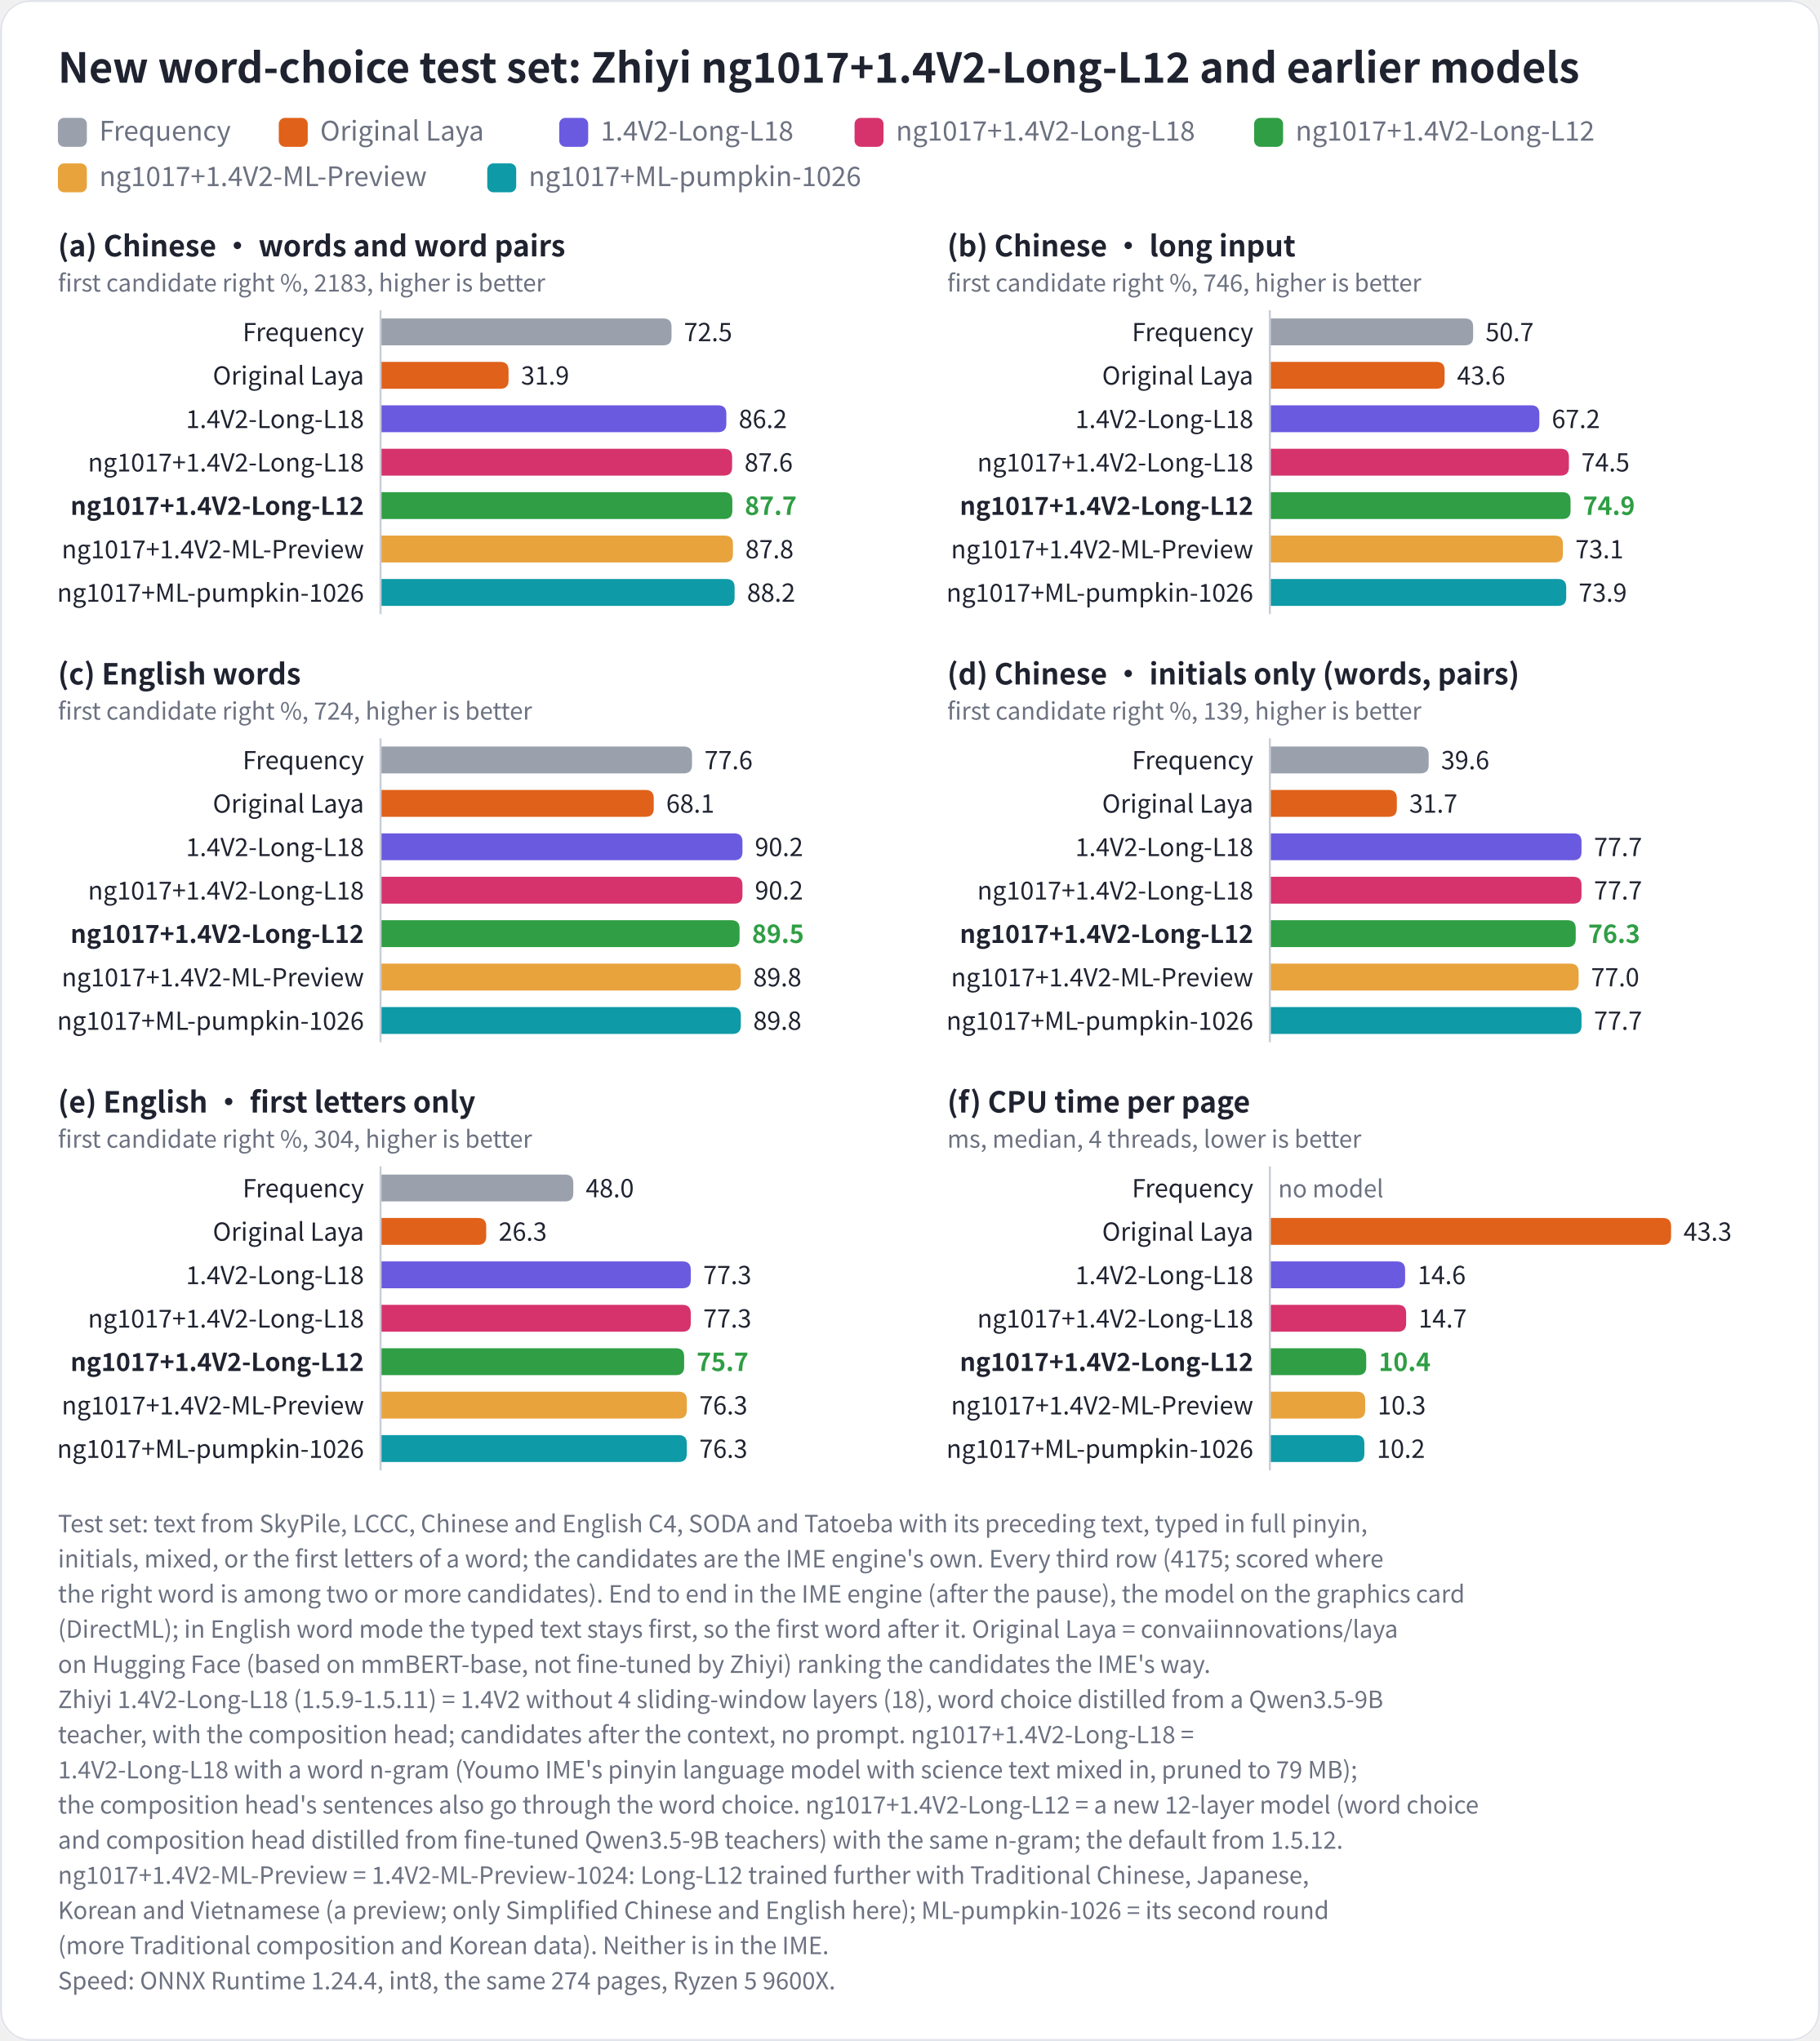
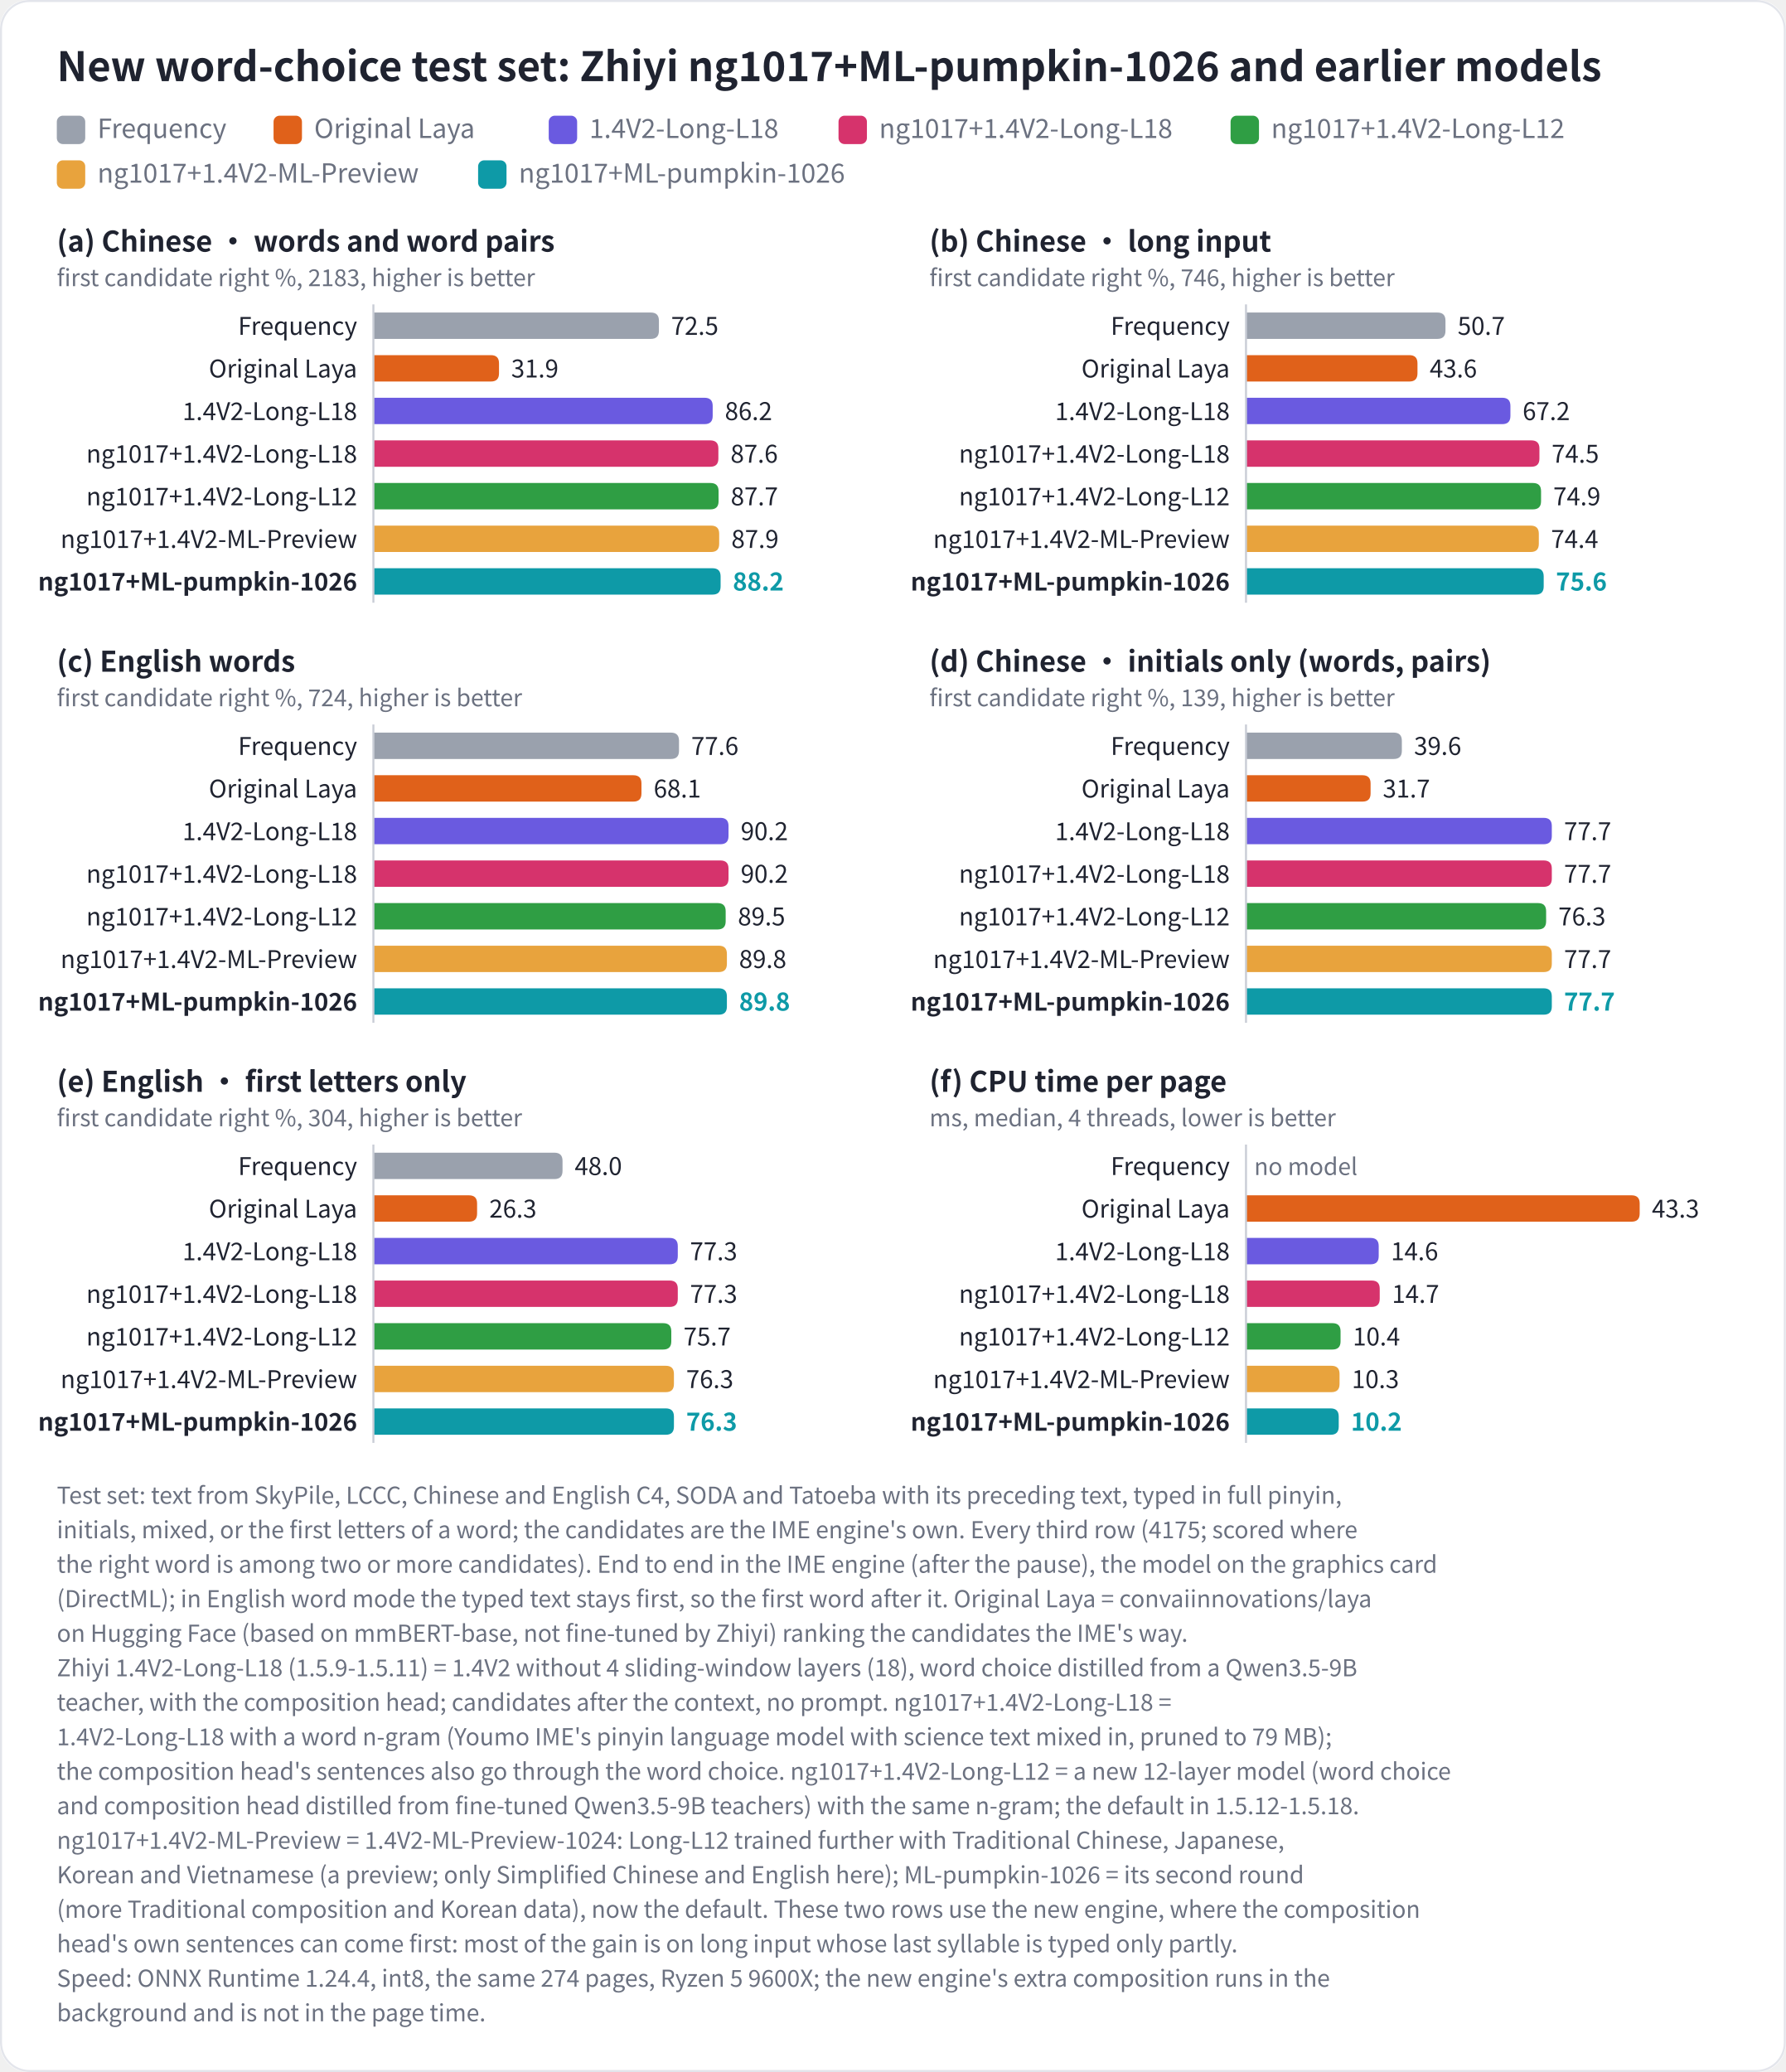
- <svg xmlns="http://www.w3.org/2000/svg" width="880" height="987" viewBox="0 0 880 987" font-family="'Microsoft YaHei','PingFang SC','Noto Sans CJK SC','Segoe UI',sans-serif">
-   <rect width="880" height="987" rx="14" fill="#FFFFFF" />
-   <rect x="0.5" y="0.5" width="879" height="986" rx="14" fill="none" stroke="#E3E5EB" />
-   <text x="28" y="40" font-size="20" font-weight="700" fill="#1F2330">New word-choice test set: Zhiyi ng1017+1.4V2-Long-L12 and earlier models</text>
+ <svg xmlns="http://www.w3.org/2000/svg" width="880" height="1021" viewBox="0 0 880 1021" font-family="'Microsoft YaHei','PingFang SC','Noto Sans CJK SC','Segoe UI',sans-serif">
+   <rect width="880" height="1021" rx="14" fill="#FFFFFF" />
+   <rect x="0.5" y="0.5" width="879" height="1020" rx="14" fill="none" stroke="#E3E5EB" />
+   <text x="28" y="40" font-size="20" font-weight="700" fill="#1F2330">New word-choice test set: Zhiyi ng1017+ML-pumpkin-1026 and earlier models</text>
  <rect x="28" y="57" width="14" height="14" rx="3" fill="#9AA1AD" />
  <text x="48" y="68" font-size="13" fill="#6B7180">Frequency</text>
  <rect x="134.8" y="57" width="14" height="14" rx="3" fill="#E0611A" />
  <text x="154.8" y="68" font-size="13" fill="#6B7180">Original Laya</text>
  <rect x="270.4" y="57" width="14" height="14" rx="3" fill="#6A5AE0" />
  <text x="290.4" y="68" font-size="13" fill="#6B7180">1.4V2-Long-L18</text>
  <rect x="413.2" y="57" width="14" height="14" rx="3" fill="#D6336C" />
  <text x="433.2" y="68" font-size="13" fill="#6B7180">ng1017+1.4V2-Long-L18</text>
  <rect x="606.4" y="57" width="14" height="14" rx="3" fill="#2F9E44" />
  <text x="626.4" y="68" font-size="13" fill="#6B7180">ng1017+1.4V2-Long-L12</text>
  <rect x="28" y="79" width="14" height="14" rx="3" fill="#E8A33D" />
  <text x="48" y="90" font-size="13" fill="#6B7180">ng1017+1.4V2-ML-Preview</text>
  <rect x="235.6" y="79" width="14" height="14" rx="3" fill="#0E9AA7" />
  <text x="255.6" y="90" font-size="13" fill="#6B7180">ng1017+ML-pumpkin-1026</text>
  <text x="28" y="124" font-size="14" font-weight="700" fill="#1F2330">(a) Chinese · words and word pairs</text>
  <text x="28" y="141" font-size="11.5" fill="#6B7180">first candidate right %, 2183, higher is better</text>
  <text x="176" y="165" font-size="12" text-anchor="end" font-weight="400" fill="#1F2330">Frequency</text>
  <path d="M184,154 H320.7 Q324.7,154 324.7,158.0 V163.0 Q324.7,167 320.7,167 H184 Z" fill="#9AA1AD" />
  <text x="330.7" y="165" font-size="12" font-weight="400" fill="#1F2330">72.5</text>
  <text x="176" y="186" font-size="12" text-anchor="end" font-weight="400" fill="#1F2330">Original Laya</text>
  <path d="M184,175 H241.9 Q245.9,175 245.9,179.0 V184.0 Q245.9,188 241.9,188 H184 Z" fill="#E0611A" />
  <text x="251.9" y="186" font-size="12" font-weight="400" fill="#1F2330">31.9</text>
  <text x="176" y="207" font-size="12" text-anchor="end" font-weight="400" fill="#1F2330">1.4V2-Long-L18</text>
  <path d="M184,196 H347.2 Q351.2,196 351.2,200.0 V205.0 Q351.2,209 347.2,209 H184 Z" fill="#6A5AE0" />
  <text x="357.2" y="207" font-size="12" font-weight="400" fill="#1F2330">86.2</text>
  <text x="176" y="228" font-size="12" text-anchor="end" font-weight="400" fill="#1F2330">ng1017+1.4V2-Long-L18</text>
  <path d="M184,217 H350.0 Q354.0,217 354.0,221.0 V226.0 Q354.0,230 350.0,230 H184 Z" fill="#D6336C" />
  <text x="360.0" y="228" font-size="12" font-weight="400" fill="#1F2330">87.6</text>
-   <text x="176" y="249" font-size="12" text-anchor="end" font-weight="700" fill="#1F2330">ng1017+1.4V2-Long-L12</text>
+   <text x="176" y="249" font-size="12" text-anchor="end" font-weight="400" fill="#1F2330">ng1017+1.4V2-Long-L12</text>
  <path d="M184,238 H350.1 Q354.1,238 354.1,242.0 V247.0 Q354.1,251 350.1,251 H184 Z" fill="#2F9E44" />
-   <text x="360.1" y="249" font-size="12" font-weight="700" fill="#2F9E44">87.7</text>
+   <text x="360.1" y="249" font-size="12" font-weight="400" fill="#1F2330">87.7</text>
  <text x="176" y="270" font-size="12" text-anchor="end" font-weight="400" fill="#1F2330">ng1017+1.4V2-ML-Preview</text>
  <path d="M184,259 H350.4 Q354.4,259 354.4,263.0 V268.0 Q354.4,272 350.4,272 H184 Z" fill="#E8A33D" />
-   <text x="360.4" y="270" font-size="12" font-weight="400" fill="#1F2330">87.8</text>
-   <text x="176" y="291" font-size="12" text-anchor="end" font-weight="400" fill="#1F2330">ng1017+ML-pumpkin-1026</text>
-   <path d="M184,280 H351.2 Q355.2,280 355.2,284.0 V289.0 Q355.2,293 351.2,293 H184 Z" fill="#0E9AA7" />
-   <text x="361.2" y="291" font-size="12" font-weight="400" fill="#1F2330">88.2</text>
+   <text x="360.4" y="270" font-size="12" font-weight="400" fill="#1F2330">87.9</text>
+   <text x="176" y="291" font-size="12" text-anchor="end" font-weight="700" fill="#1F2330">ng1017+ML-pumpkin-1026</text>
+   <path d="M184,280 H351.1 Q355.1,280 355.1,284.0 V289.0 Q355.1,293 351.1,293 H184 Z" fill="#0E9AA7" />
+   <text x="361.1" y="291" font-size="12" font-weight="700" fill="#0E9AA7">88.2</text>
  <line x1="184" y1="150" x2="184" y2="297" stroke="#C9CDD6" />
  <text x="458" y="124" font-size="14" font-weight="700" fill="#1F2330">(b) Chinese · long input</text>
  <text x="458" y="141" font-size="11.5" fill="#6B7180">first candidate right %, 746, higher is better</text>
  <text x="606" y="165" font-size="12" text-anchor="end" font-weight="400" fill="#1F2330">Frequency</text>
  <path d="M614,154 H708.3 Q712.3,154 712.3,158.0 V163.0 Q712.3,167 708.3,167 H614 Z" fill="#9AA1AD" />
  <text x="718.3" y="165" font-size="12" font-weight="400" fill="#1F2330">50.7</text>
  <text x="606" y="186" font-size="12" text-anchor="end" font-weight="400" fill="#1F2330">Original Laya</text>
  <path d="M614,175 H694.5 Q698.5,175 698.5,179.0 V184.0 Q698.5,188 694.5,188 H614 Z" fill="#E0611A" />
  <text x="704.5" y="186" font-size="12" font-weight="400" fill="#1F2330">43.6</text>
  <text x="606" y="207" font-size="12" text-anchor="end" font-weight="400" fill="#1F2330">1.4V2-Long-L18</text>
  <path d="M614,196 H740.3 Q744.3,196 744.3,200.0 V205.0 Q744.3,209 740.3,209 H614 Z" fill="#6A5AE0" />
  <text x="750.3" y="207" font-size="12" font-weight="400" fill="#1F2330">67.2</text>
  <text x="606" y="228" font-size="12" text-anchor="end" font-weight="400" fill="#1F2330">ng1017+1.4V2-Long-L18</text>
  <path d="M614,217 H754.6 Q758.6,217 758.6,221.0 V226.0 Q758.6,230 754.6,230 H614 Z" fill="#D6336C" />
  <text x="764.6" y="228" font-size="12" font-weight="400" fill="#1F2330">74.5</text>
-   <text x="606" y="249" font-size="12" text-anchor="end" font-weight="700" fill="#1F2330">ng1017+1.4V2-Long-L12</text>
+   <text x="606" y="249" font-size="12" text-anchor="end" font-weight="400" fill="#1F2330">ng1017+1.4V2-Long-L12</text>
  <path d="M614,238 H755.4 Q759.4,238 759.4,242.0 V247.0 Q759.4,251 755.4,251 H614 Z" fill="#2F9E44" />
-   <text x="765.4" y="249" font-size="12" font-weight="700" fill="#2F9E44">74.9</text>
+   <text x="765.4" y="249" font-size="12" font-weight="400" fill="#1F2330">74.9</text>
  <text x="606" y="270" font-size="12" text-anchor="end" font-weight="400" fill="#1F2330">ng1017+1.4V2-ML-Preview</text>
-   <path d="M614,259 H751.7 Q755.7,259 755.7,263.0 V268.0 Q755.7,272 751.7,272 H614 Z" fill="#E8A33D" />
-   <text x="761.7" y="270" font-size="12" font-weight="400" fill="#1F2330">73.1</text>
-   <text x="606" y="291" font-size="12" text-anchor="end" font-weight="400" fill="#1F2330">ng1017+ML-pumpkin-1026</text>
-   <path d="M614,280 H753.3 Q757.3,280 757.3,284.0 V289.0 Q757.3,293 753.3,293 H614 Z" fill="#0E9AA7" />
-   <text x="763.3" y="291" font-size="12" font-weight="400" fill="#1F2330">73.9</text>
+   <path d="M614,259 H754.3 Q758.3,259 758.3,263.0 V268.0 Q758.3,272 754.3,272 H614 Z" fill="#E8A33D" />
+   <text x="764.3" y="270" font-size="12" font-weight="400" fill="#1F2330">74.4</text>
+   <text x="606" y="291" font-size="12" text-anchor="end" font-weight="700" fill="#1F2330">ng1017+ML-pumpkin-1026</text>
+   <path d="M614,280 H756.7 Q760.7,280 760.7,284.0 V289.0 Q760.7,293 756.7,293 H614 Z" fill="#0E9AA7" />
+   <text x="766.7" y="291" font-size="12" font-weight="700" fill="#0E9AA7">75.6</text>
  <line x1="614" y1="150" x2="614" y2="297" stroke="#C9CDD6" />
  <text x="28" y="331" font-size="14" font-weight="700" fill="#1F2330">(c) English words</text>
  <text x="28" y="348" font-size="11.5" fill="#6B7180">first candidate right %, 724, higher is better</text>
  <text x="176" y="372" font-size="12" text-anchor="end" font-weight="400" fill="#1F2330">Frequency</text>
  <path d="M184,361 H330.6 Q334.6,361 334.6,365.0 V370.0 Q334.6,374 330.6,374 H184 Z" fill="#9AA1AD" />
  <text x="340.6" y="372" font-size="12" font-weight="400" fill="#1F2330">77.6</text>
  <text x="176" y="393" font-size="12" text-anchor="end" font-weight="400" fill="#1F2330">Original Laya</text>
  <path d="M184,382 H312.1 Q316.1,382 316.1,386.0 V391.0 Q316.1,395 312.1,395 H184 Z" fill="#E0611A" />
  <text x="322.1" y="393" font-size="12" font-weight="400" fill="#1F2330">68.1</text>
  <text x="176" y="414" font-size="12" text-anchor="end" font-weight="400" fill="#1F2330">1.4V2-Long-L18</text>
  <path d="M184,403 H355.0 Q359.0,403 359.0,407.0 V412.0 Q359.0,416 355.0,416 H184 Z" fill="#6A5AE0" />
  <text x="365.0" y="414" font-size="12" font-weight="400" fill="#1F2330">90.2</text>
  <text x="176" y="435" font-size="12" text-anchor="end" font-weight="400" fill="#1F2330">ng1017+1.4V2-Long-L18</text>
  <path d="M184,424 H355.0 Q359.0,424 359.0,428.0 V433.0 Q359.0,437 355.0,437 H184 Z" fill="#D6336C" />
  <text x="365.0" y="435" font-size="12" font-weight="400" fill="#1F2330">90.2</text>
-   <text x="176" y="456" font-size="12" text-anchor="end" font-weight="700" fill="#1F2330">ng1017+1.4V2-Long-L12</text>
+   <text x="176" y="456" font-size="12" text-anchor="end" font-weight="400" fill="#1F2330">ng1017+1.4V2-Long-L12</text>
  <path d="M184,445 H353.6 Q357.6,445 357.6,449.0 V454.0 Q357.6,458 353.6,458 H184 Z" fill="#2F9E44" />
-   <text x="363.6" y="456" font-size="12" font-weight="700" fill="#2F9E44">89.5</text>
+   <text x="363.6" y="456" font-size="12" font-weight="400" fill="#1F2330">89.5</text>
  <text x="176" y="477" font-size="12" text-anchor="end" font-weight="400" fill="#1F2330">ng1017+1.4V2-ML-Preview</text>
  <path d="M184,466 H354.2 Q358.2,466 358.2,470.0 V475.0 Q358.2,479 354.2,479 H184 Z" fill="#E8A33D" />
  <text x="364.2" y="477" font-size="12" font-weight="400" fill="#1F2330">89.8</text>
-   <text x="176" y="498" font-size="12" text-anchor="end" font-weight="400" fill="#1F2330">ng1017+ML-pumpkin-1026</text>
+   <text x="176" y="498" font-size="12" text-anchor="end" font-weight="700" fill="#1F2330">ng1017+ML-pumpkin-1026</text>
  <path d="M184,487 H354.2 Q358.2,487 358.2,491.0 V496.0 Q358.2,500 354.2,500 H184 Z" fill="#0E9AA7" />
-   <text x="364.2" y="498" font-size="12" font-weight="400" fill="#1F2330">89.8</text>
+   <text x="364.2" y="498" font-size="12" font-weight="700" fill="#0E9AA7">89.8</text>
  <line x1="184" y1="357" x2="184" y2="504" stroke="#C9CDD6" />
  <text x="458" y="331" font-size="14" font-weight="700" fill="#1F2330">(d) Chinese · initials only (words, pairs)</text>
  <text x="458" y="348" font-size="11.5" fill="#6B7180">first candidate right %, 139, higher is better</text>
  <text x="606" y="372" font-size="12" text-anchor="end" font-weight="400" fill="#1F2330">Frequency</text>
  <path d="M614,361 H686.8 Q690.8,361 690.8,365.0 V370.0 Q690.8,374 686.8,374 H614 Z" fill="#9AA1AD" />
  <text x="696.8" y="372" font-size="12" font-weight="400" fill="#1F2330">39.6</text>
  <text x="606" y="393" font-size="12" text-anchor="end" font-weight="400" fill="#1F2330">Original Laya</text>
  <path d="M614,382 H671.4 Q675.4,382 675.4,386.0 V391.0 Q675.4,395 671.4,395 H614 Z" fill="#E0611A" />
  <text x="681.4" y="393" font-size="12" font-weight="400" fill="#1F2330">31.7</text>
  <text x="606" y="414" font-size="12" text-anchor="end" font-weight="400" fill="#1F2330">1.4V2-Long-L18</text>
  <path d="M614,403 H760.7 Q764.7,403 764.7,407.0 V412.0 Q764.7,416 760.7,416 H614 Z" fill="#6A5AE0" />
  <text x="770.7" y="414" font-size="12" font-weight="400" fill="#1F2330">77.7</text>
  <text x="606" y="435" font-size="12" text-anchor="end" font-weight="400" fill="#1F2330">ng1017+1.4V2-Long-L18</text>
  <path d="M614,424 H760.7 Q764.7,424 764.7,428.0 V433.0 Q764.7,437 760.7,437 H614 Z" fill="#D6336C" />
  <text x="770.7" y="435" font-size="12" font-weight="400" fill="#1F2330">77.7</text>
-   <text x="606" y="456" font-size="12" text-anchor="end" font-weight="700" fill="#1F2330">ng1017+1.4V2-Long-L12</text>
+   <text x="606" y="456" font-size="12" text-anchor="end" font-weight="400" fill="#1F2330">ng1017+1.4V2-Long-L12</text>
  <path d="M614,445 H757.9 Q761.9,445 761.9,449.0 V454.0 Q761.9,458 757.9,458 H614 Z" fill="#2F9E44" />
-   <text x="767.9" y="456" font-size="12" font-weight="700" fill="#2F9E44">76.3</text>
+   <text x="767.9" y="456" font-size="12" font-weight="400" fill="#1F2330">76.3</text>
  <text x="606" y="477" font-size="12" text-anchor="end" font-weight="400" fill="#1F2330">ng1017+1.4V2-ML-Preview</text>
-   <path d="M614,466 H759.3 Q763.3,466 763.3,470.0 V475.0 Q763.3,479 759.3,479 H614 Z" fill="#E8A33D" />
-   <text x="769.3" y="477" font-size="12" font-weight="400" fill="#1F2330">77.0</text>
-   <text x="606" y="498" font-size="12" text-anchor="end" font-weight="400" fill="#1F2330">ng1017+ML-pumpkin-1026</text>
+   <path d="M614,466 H760.7 Q764.7,466 764.7,470.0 V475.0 Q764.7,479 760.7,479 H614 Z" fill="#E8A33D" />
+   <text x="770.7" y="477" font-size="12" font-weight="400" fill="#1F2330">77.7</text>
+   <text x="606" y="498" font-size="12" text-anchor="end" font-weight="700" fill="#1F2330">ng1017+ML-pumpkin-1026</text>
  <path d="M614,487 H760.7 Q764.7,487 764.7,491.0 V496.0 Q764.7,500 760.7,500 H614 Z" fill="#0E9AA7" />
-   <text x="770.7" y="498" font-size="12" font-weight="400" fill="#1F2330">77.7</text>
+   <text x="770.7" y="498" font-size="12" font-weight="700" fill="#0E9AA7">77.7</text>
  <line x1="614" y1="357" x2="614" y2="504" stroke="#C9CDD6" />
  <text x="28" y="538" font-size="14" font-weight="700" fill="#1F2330">(e) English · first letters only</text>
  <text x="28" y="555" font-size="11.5" fill="#6B7180">first candidate right %, 304, higher is better</text>
  <text x="176" y="579" font-size="12" text-anchor="end" font-weight="400" fill="#1F2330">Frequency</text>
  <path d="M184,568 H273.2 Q277.2,568 277.2,572.0 V577.0 Q277.2,581 273.2,581 H184 Z" fill="#9AA1AD" />
  <text x="283.2" y="579" font-size="12" font-weight="400" fill="#1F2330">48.0</text>
  <text x="176" y="600" font-size="12" text-anchor="end" font-weight="400" fill="#1F2330">Original Laya</text>
  <path d="M184,589 H231.1 Q235.1,589 235.1,593.0 V598.0 Q235.1,602 231.1,602 H184 Z" fill="#E0611A" />
  <text x="241.1" y="600" font-size="12" font-weight="400" fill="#1F2330">26.3</text>
  <text x="176" y="621" font-size="12" text-anchor="end" font-weight="400" fill="#1F2330">1.4V2-Long-L18</text>
  <path d="M184,610 H330.0 Q334.0,610 334.0,614.0 V619.0 Q334.0,623 330.0,623 H184 Z" fill="#6A5AE0" />
  <text x="340.0" y="621" font-size="12" font-weight="400" fill="#1F2330">77.3</text>
  <text x="176" y="642" font-size="12" text-anchor="end" font-weight="400" fill="#1F2330">ng1017+1.4V2-Long-L18</text>
  <path d="M184,631 H330.0 Q334.0,631 334.0,635.0 V640.0 Q334.0,644 330.0,644 H184 Z" fill="#D6336C" />
  <text x="340.0" y="642" font-size="12" font-weight="400" fill="#1F2330">77.3</text>
-   <text x="176" y="663" font-size="12" text-anchor="end" font-weight="700" fill="#1F2330">ng1017+1.4V2-Long-L12</text>
+   <text x="176" y="663" font-size="12" text-anchor="end" font-weight="400" fill="#1F2330">ng1017+1.4V2-Long-L12</text>
  <path d="M184,652 H326.8 Q330.8,652 330.8,656.0 V661.0 Q330.8,665 326.8,665 H184 Z" fill="#2F9E44" />
-   <text x="336.8" y="663" font-size="12" font-weight="700" fill="#2F9E44">75.7</text>
+   <text x="336.8" y="663" font-size="12" font-weight="400" fill="#1F2330">75.7</text>
  <text x="176" y="684" font-size="12" text-anchor="end" font-weight="400" fill="#1F2330">ng1017+1.4V2-ML-Preview</text>
  <path d="M184,673 H328.1 Q332.1,673 332.1,677.0 V682.0 Q332.1,686 328.1,686 H184 Z" fill="#E8A33D" />
  <text x="338.1" y="684" font-size="12" font-weight="400" fill="#1F2330">76.3</text>
-   <text x="176" y="705" font-size="12" text-anchor="end" font-weight="400" fill="#1F2330">ng1017+ML-pumpkin-1026</text>
+   <text x="176" y="705" font-size="12" text-anchor="end" font-weight="700" fill="#1F2330">ng1017+ML-pumpkin-1026</text>
  <path d="M184,694 H328.1 Q332.1,694 332.1,698.0 V703.0 Q332.1,707 328.1,707 H184 Z" fill="#0E9AA7" />
-   <text x="338.1" y="705" font-size="12" font-weight="400" fill="#1F2330">76.3</text>
+   <text x="338.1" y="705" font-size="12" font-weight="700" fill="#0E9AA7">76.3</text>
  <line x1="184" y1="564" x2="184" y2="711" stroke="#C9CDD6" />
  <text x="458" y="538" font-size="14" font-weight="700" fill="#1F2330">(f) CPU time per page</text>
  <text x="458" y="555" font-size="11.5" fill="#6B7180">ms, median, 4 threads, lower is better</text>
  <text x="606" y="579" font-size="12" text-anchor="end" font-weight="400" fill="#1F2330">Frequency</text>
  <text x="618" y="579" font-size="11.5" fill="#6B7180">no model</text>
  <text x="606" y="600" font-size="12" text-anchor="end" font-weight="400" fill="#1F2330">Original Laya</text>
  <path d="M614,589 H804.0 Q808.0,589 808.0,593.0 V598.0 Q808.0,602 804.0,602 H614 Z" fill="#E0611A" />
  <text x="814.0" y="600" font-size="12" font-weight="400" fill="#1F2330">43.3</text>
  <text x="606" y="621" font-size="12" text-anchor="end" font-weight="400" fill="#1F2330">1.4V2-Long-L18</text>
  <path d="M614,610 H675.4 Q679.4,610 679.4,614.0 V619.0 Q679.4,623 675.4,623 H614 Z" fill="#6A5AE0" />
  <text x="685.4" y="621" font-size="12" font-weight="400" fill="#1F2330">14.6</text>
  <text x="606" y="642" font-size="12" text-anchor="end" font-weight="400" fill="#1F2330">ng1017+1.4V2-Long-L18</text>
  <path d="M614,631 H675.9 Q679.9,631 679.9,635.0 V640.0 Q679.9,644 675.9,644 H614 Z" fill="#D6336C" />
  <text x="685.9" y="642" font-size="12" font-weight="400" fill="#1F2330">14.7</text>
-   <text x="606" y="663" font-size="12" text-anchor="end" font-weight="700" fill="#1F2330">ng1017+1.4V2-Long-L12</text>
+   <text x="606" y="663" font-size="12" text-anchor="end" font-weight="400" fill="#1F2330">ng1017+1.4V2-Long-L12</text>
  <path d="M614,652 H656.6 Q660.6,652 660.6,656.0 V661.0 Q660.6,665 656.6,665 H614 Z" fill="#2F9E44" />
-   <text x="666.6" y="663" font-size="12" font-weight="700" fill="#2F9E44">10.4</text>
+   <text x="666.6" y="663" font-size="12" font-weight="400" fill="#1F2330">10.4</text>
  <text x="606" y="684" font-size="12" text-anchor="end" font-weight="400" fill="#1F2330">ng1017+1.4V2-ML-Preview</text>
  <path d="M614,673 H656.1 Q660.1,673 660.1,677.0 V682.0 Q660.1,686 656.1,686 H614 Z" fill="#E8A33D" />
  <text x="666.1" y="684" font-size="12" font-weight="400" fill="#1F2330">10.3</text>
-   <text x="606" y="705" font-size="12" text-anchor="end" font-weight="400" fill="#1F2330">ng1017+ML-pumpkin-1026</text>
+   <text x="606" y="705" font-size="12" text-anchor="end" font-weight="700" fill="#1F2330">ng1017+ML-pumpkin-1026</text>
  <path d="M614,694 H655.7 Q659.7,694 659.7,698.0 V703.0 Q659.7,707 655.7,707 H614 Z" fill="#0E9AA7" />
-   <text x="665.7" y="705" font-size="12" font-weight="400" fill="#1F2330">10.2</text>
+   <text x="665.7" y="705" font-size="12" font-weight="700" fill="#0E9AA7">10.2</text>
  <line x1="614" y1="564" x2="614" y2="711" stroke="#C9CDD6" />
  <text x="28" y="741" font-size="11.5" fill="#6B7180">Test set: text from SkyPile, LCCC, Chinese and English C4, SODA and Tatoeba with its preceding text, typed in full pinyin,</text>
  <text x="28" y="758" font-size="11.5" fill="#6B7180">initials, mixed, or the first letters of a word; the candidates are the IME engine's own. Every third row (4175; scored where</text>
  <text x="28" y="775" font-size="11.5" fill="#6B7180">the right word is among two or more candidates). End to end in the IME engine (after the pause), the model on the graphics card</text>
  <text x="28" y="792" font-size="11.5" fill="#6B7180">(DirectML); in English word mode the typed text stays first, so the first word after it. Original Laya = convaiinnovations/laya</text>
  <text x="28" y="809" font-size="11.5" fill="#6B7180">on Hugging Face (based on mmBERT-base, not fine-tuned by Zhiyi) ranking the candidates the IME's way.</text>
  <text x="28" y="826" font-size="11.5" fill="#6B7180">Zhiyi 1.4V2-Long-L18 (1.5.9-1.5.11) = 1.4V2 without 4 sliding-window layers (18), word choice distilled from a Qwen3.5-9B</text>
  <text x="28" y="843" font-size="11.5" fill="#6B7180">teacher, with the composition head; candidates after the context, no prompt. ng1017+1.4V2-Long-L18 =</text>
  <text x="28" y="860" font-size="11.5" fill="#6B7180">1.4V2-Long-L18 with a word n-gram (Youmo IME's pinyin language model with science text mixed in, pruned to 79 MB);</text>
  <text x="28" y="877" font-size="11.5" fill="#6B7180">the composition head's sentences also go through the word choice. ng1017+1.4V2-Long-L12 = a new 12-layer model (word choice</text>
-   <text x="28" y="894" font-size="11.5" fill="#6B7180">and composition head distilled from fine-tuned Qwen3.5-9B teachers) with the same n-gram; the default from 1.5.12.</text>
+   <text x="28" y="894" font-size="11.5" fill="#6B7180">and composition head distilled from fine-tuned Qwen3.5-9B teachers) with the same n-gram; the default in 1.5.12-1.5.18.</text>
  <text x="28" y="911" font-size="11.5" fill="#6B7180">ng1017+1.4V2-ML-Preview = 1.4V2-ML-Preview-1024: Long-L12 trained further with Traditional Chinese, Japanese,</text>
  <text x="28" y="928" font-size="11.5" fill="#6B7180">Korean and Vietnamese (a preview; only Simplified Chinese and English here); ML-pumpkin-1026 = its second round</text>
-   <text x="28" y="945" font-size="11.5" fill="#6B7180">(more Traditional composition and Korean data). Neither is in the IME.</text>
-   <text x="28" y="962" font-size="11.5" fill="#6B7180">Speed: ONNX Runtime 1.24.4, int8, the same 274 pages, Ryzen 5 9600X.</text>
+   <text x="28" y="945" font-size="11.5" fill="#6B7180">(more Traditional composition and Korean data), now the default. These two rows use the new engine, where the composition</text>
+   <text x="28" y="962" font-size="11.5" fill="#6B7180">head's own sentences can come first: most of the gain is on long input whose last syllable is typed only partly.</text>
+   <text x="28" y="979" font-size="11.5" fill="#6B7180">Speed: ONNX Runtime 1.24.4, int8, the same 274 pages, Ryzen 5 9600X; the new engine's extra composition runs in the</text>
+   <text x="28" y="996" font-size="11.5" fill="#6B7180">background and is not in the page time.</text>
</svg>
